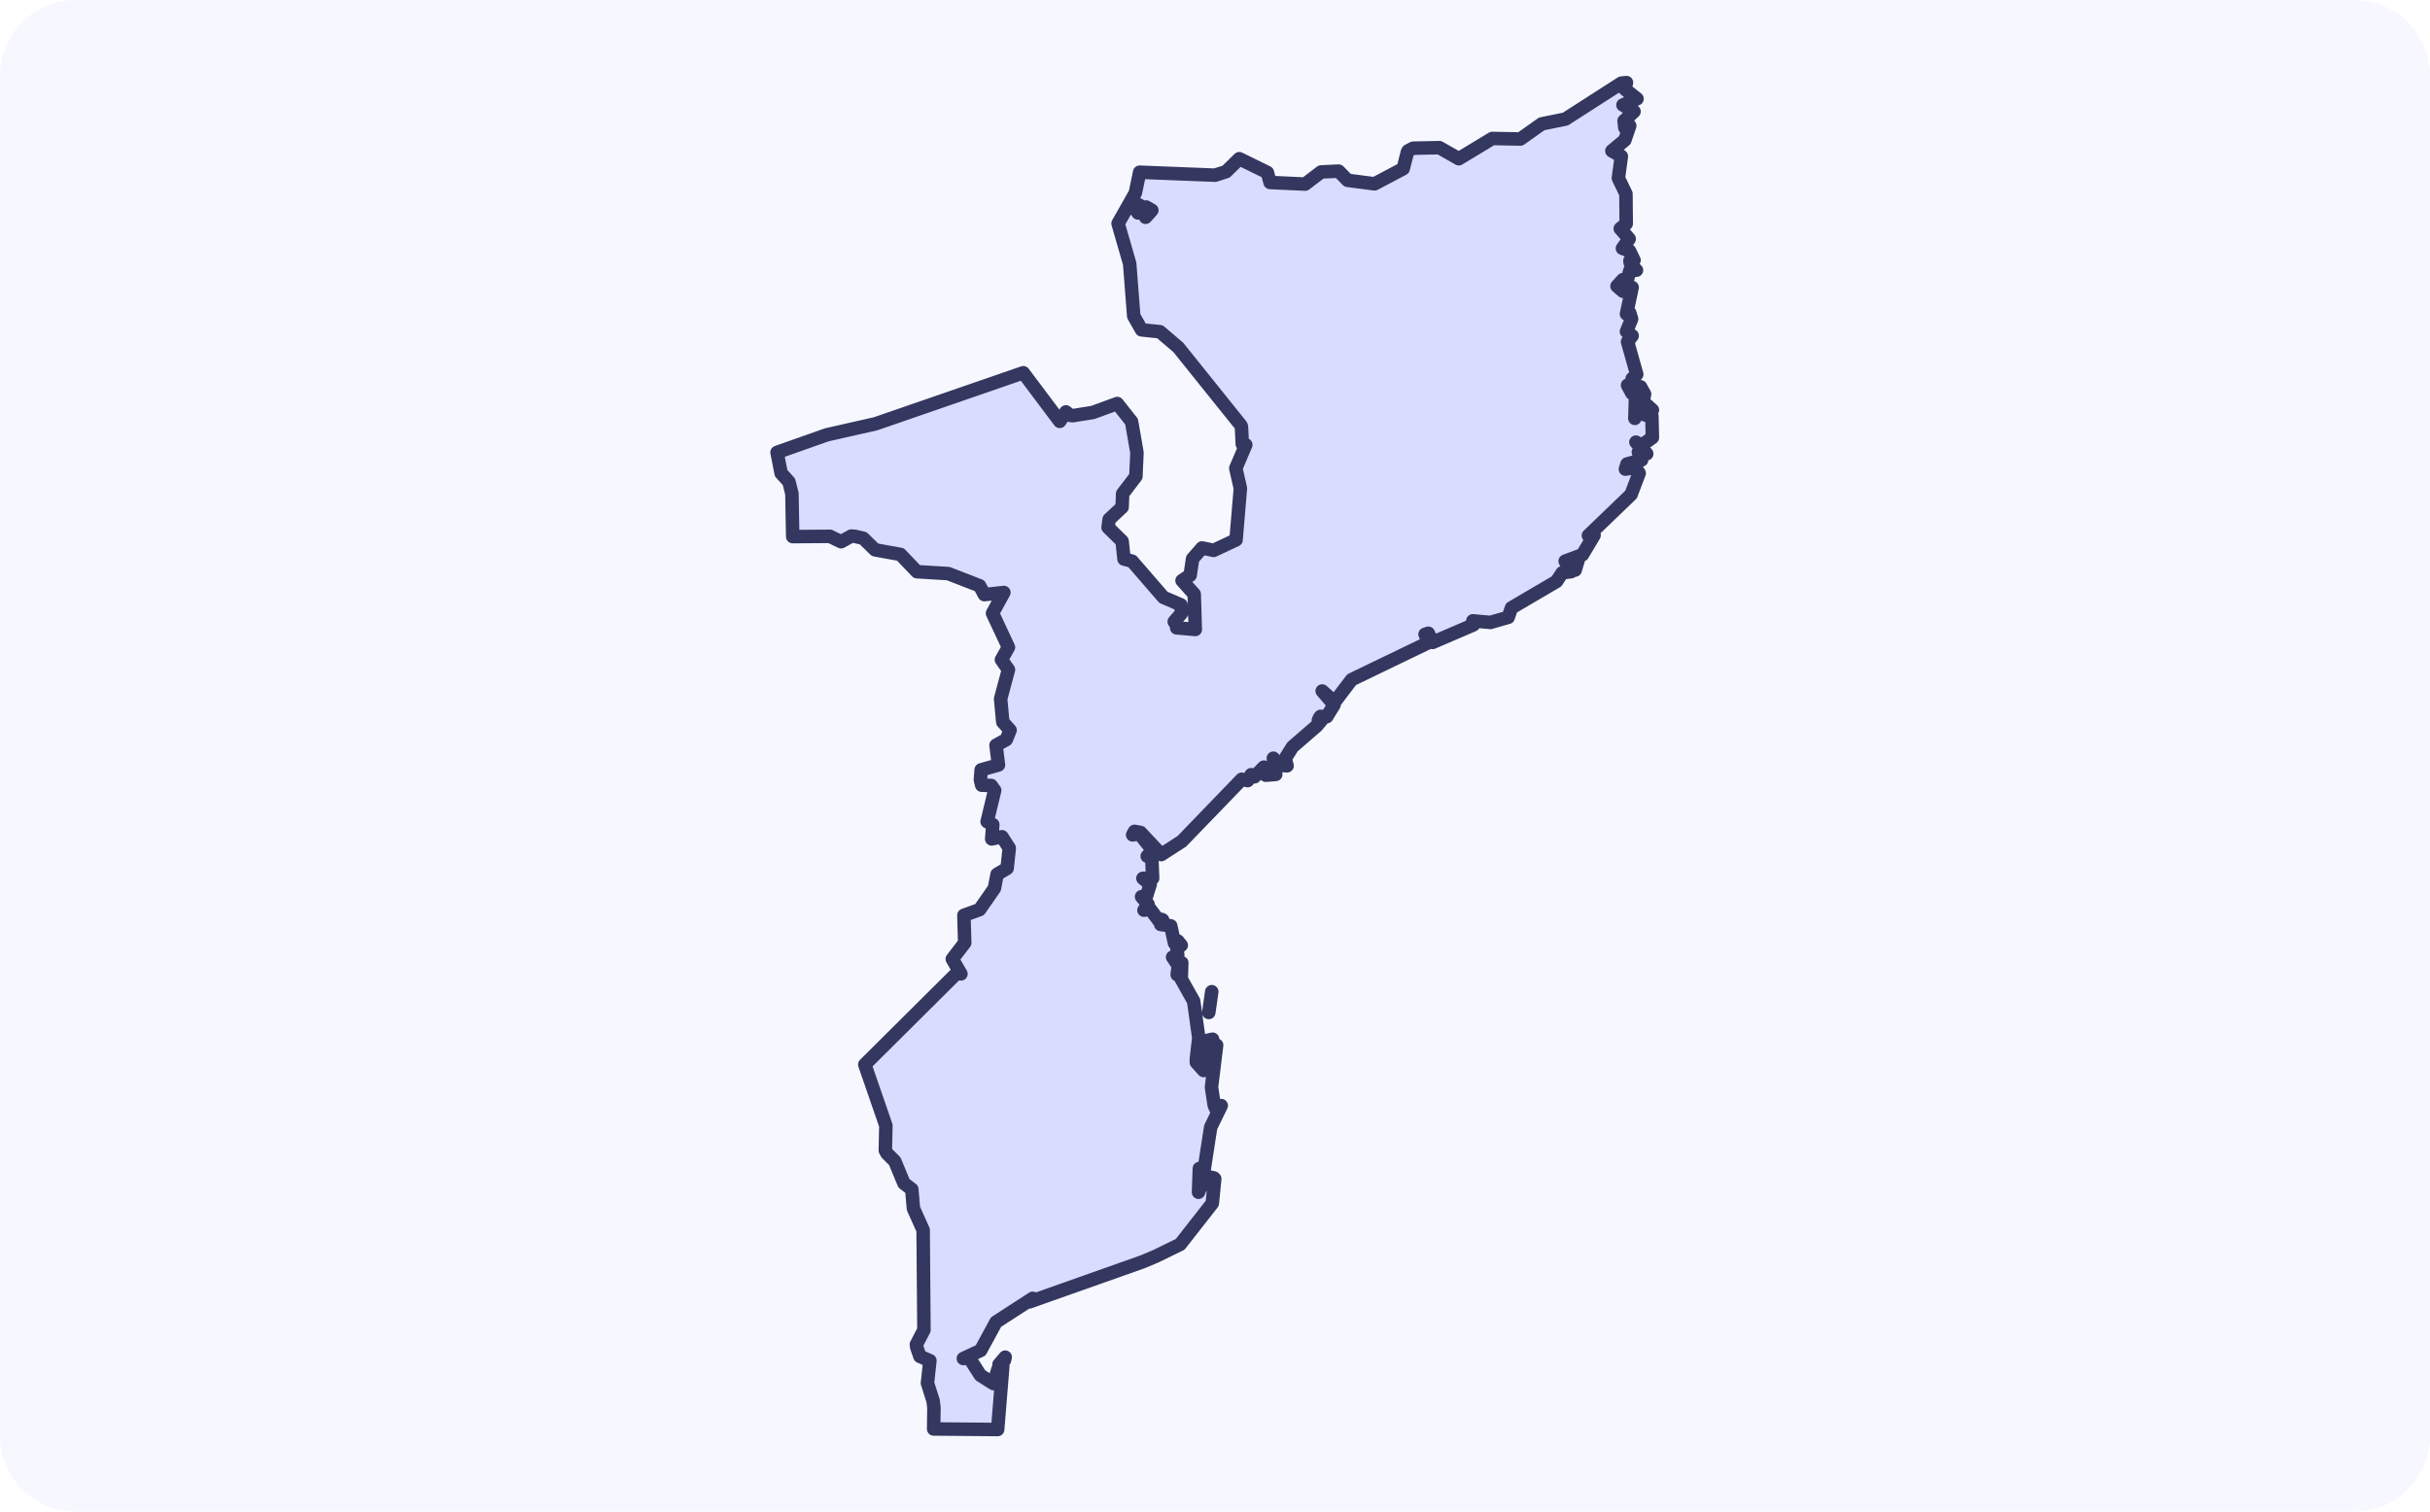
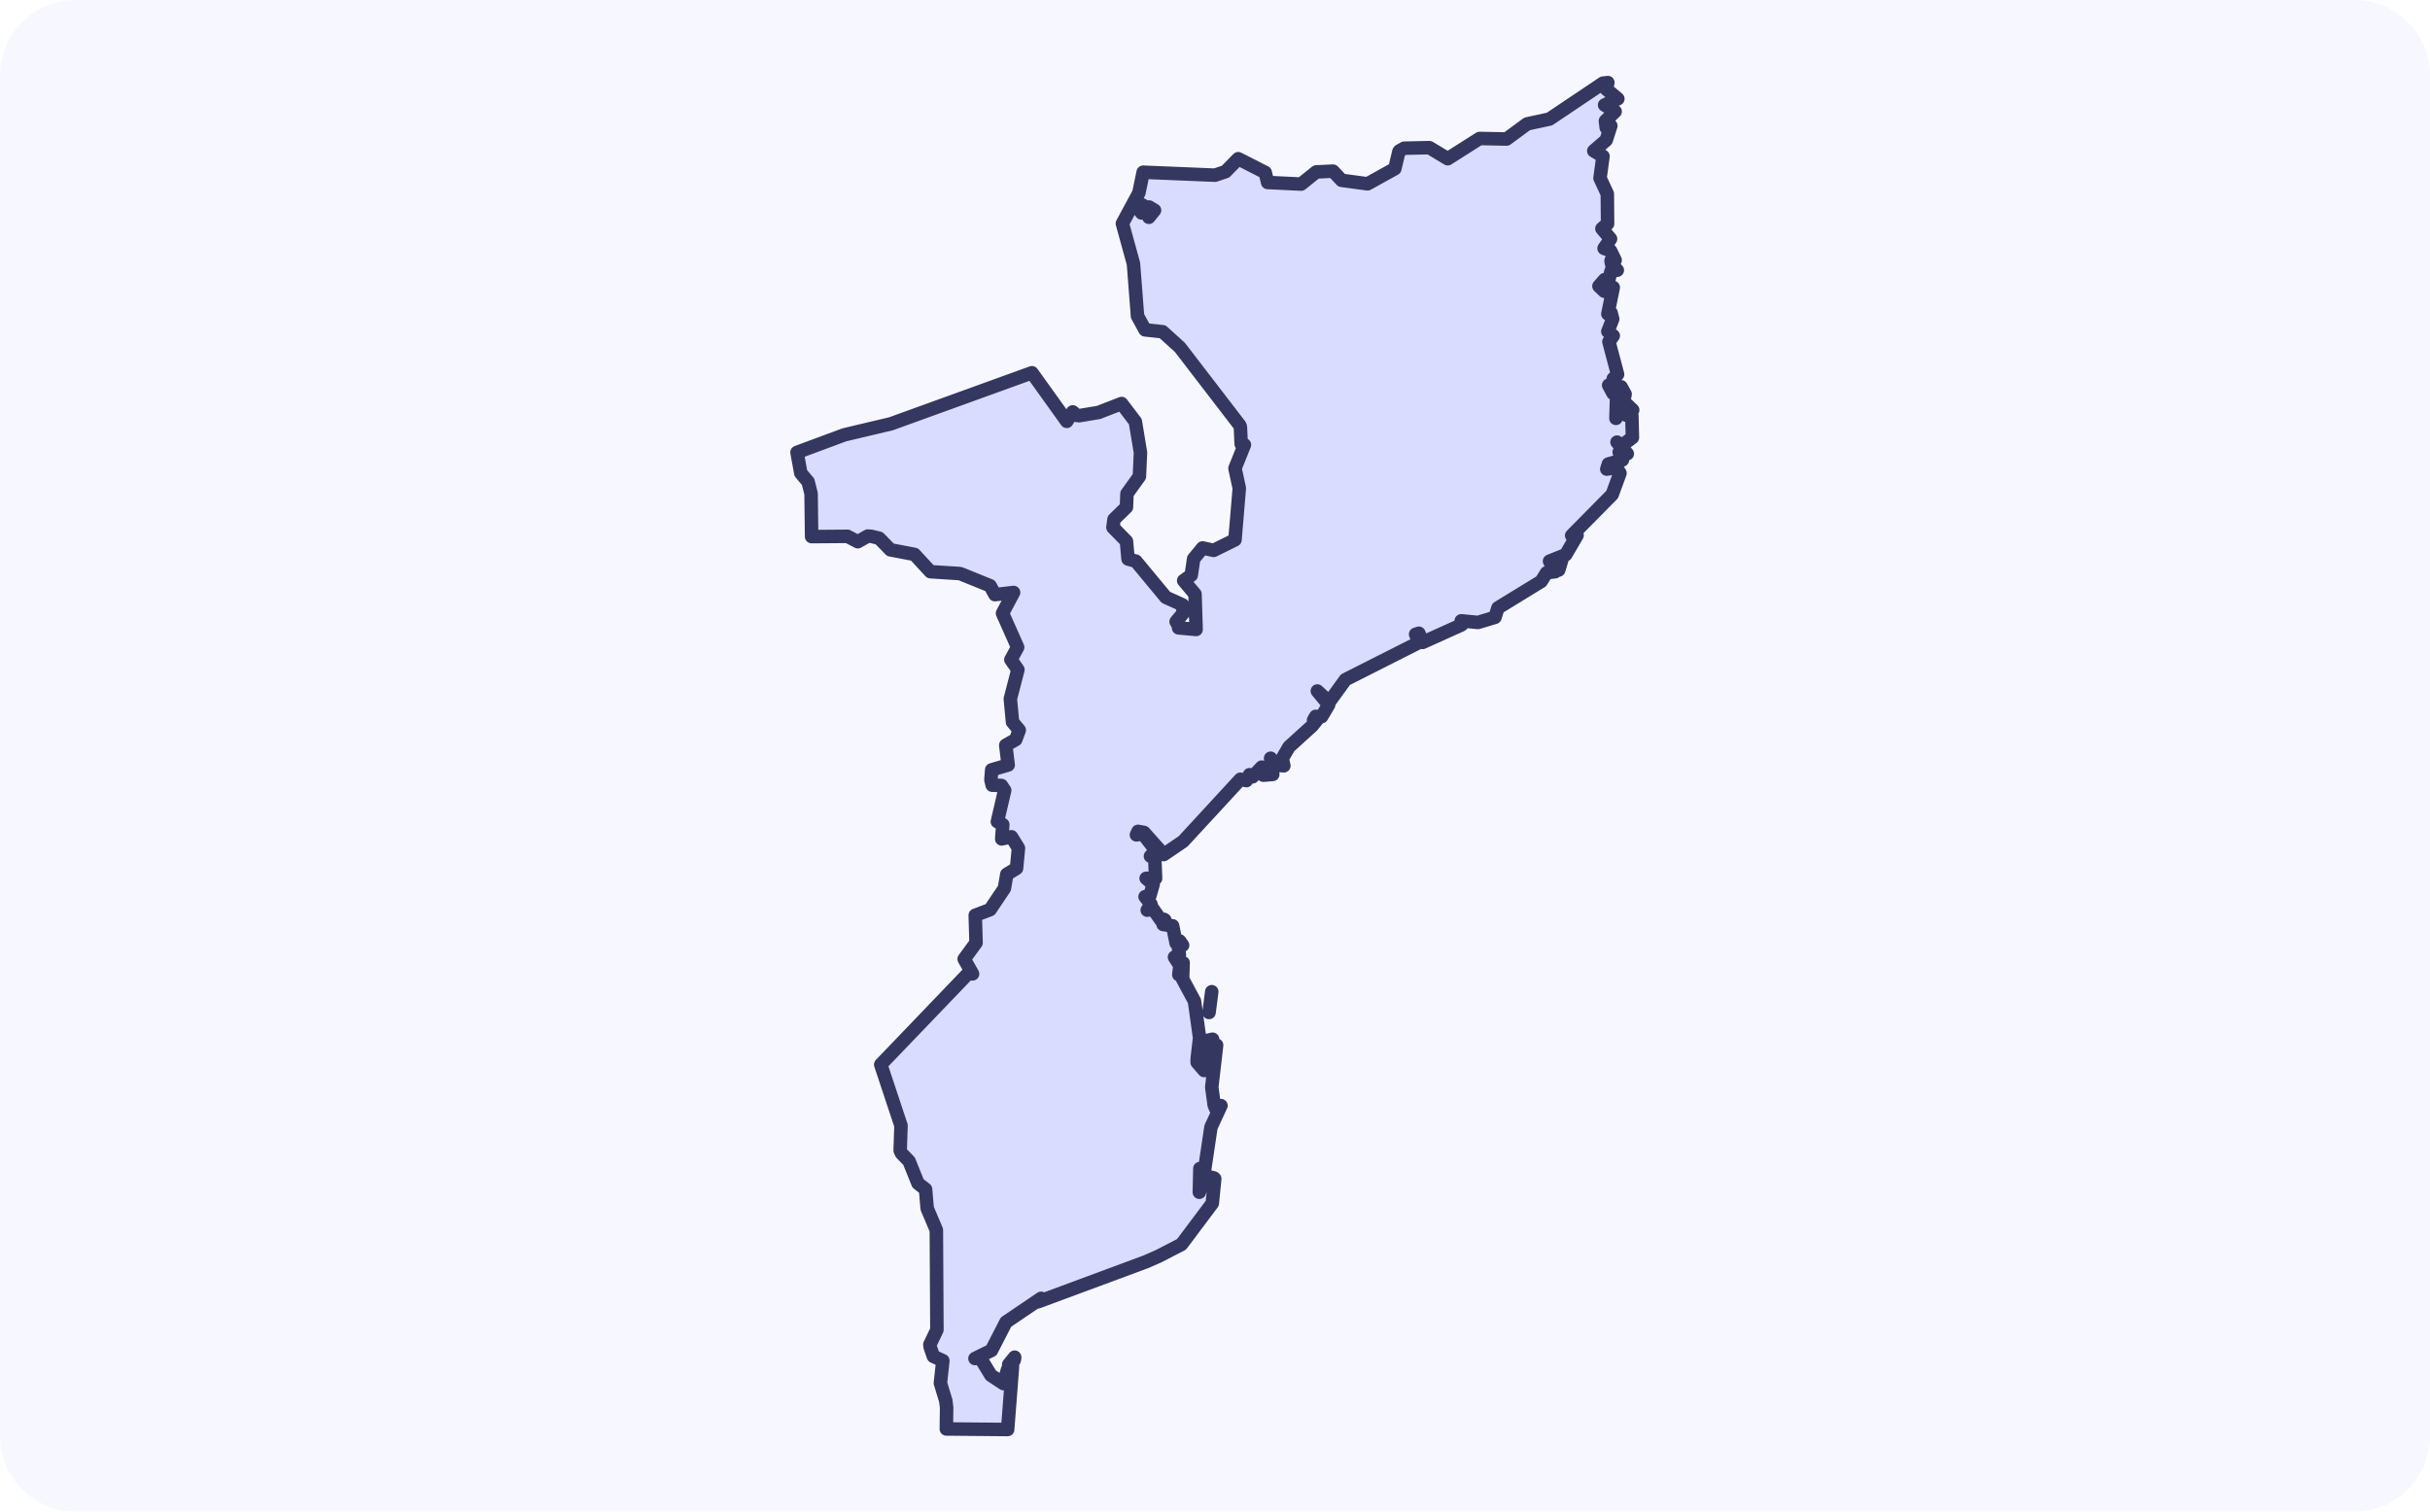
<svg xmlns="http://www.w3.org/2000/svg" viewBox="0 0 900 560" role="img" aria-label="Outline of Mozambique">
  <rect width="900" height="560" rx="28" fill="#f7f8ff" />
-   <path d="M372.0,504.0 370.0,505.5 372.3,502.8 372.2,503.2 372.0,504.0Z M447.7,375.1 448.8,367.4 447.7,375.1Z M583.4,211.2 581.2,210.6 580.8,209.6 580.9,208.4 584.6,207.2 583.4,211.2Z M600.5,30.8 602.4,30.6 601.8,33.0 606.3,36.6 601.1,38.9 605.2,41.3 601.5,44.8 601.8,47.3 603.6,46.6 601.8,51.9 597.0,55.9 600.5,57.9 599.4,66.0 602.2,71.8 602.3,82.9 600.1,84.7 603.4,88.5 600.9,92.0 603.5,92.9 605.2,96.4 603.7,96.5 603.7,96.9 604.0,98.2 606.1,100.1 603.6,100.4 602.6,104.2 601.1,103.6 598.9,106.0 601.1,107.9 601.6,105.6 604.5,106.5 602.4,116.3 603.6,115.9 604.3,118.2 602.4,122.8 604.5,124.4 602.8,126.6 606.2,138.7 604.5,140.3 605.2,141.6 602.8,142.7 604.4,145.7 607.6,143.3 609.1,146.0 608.7,148.1 605.7,148.1 605.5,155.0 607.7,150.9 609.5,150.0 609.9,150.0 612.0,151.9 609.5,153.8 611.8,154.1 612.0,162.1 608.0,165.0 605.9,163.8 609.9,168.1 606.8,167.5 608.0,170.4 602.6,171.9 602.0,173.8 605.7,173.2 607.1,175.3 604.1,183.2 588.3,198.4 590.4,198.3 586.1,205.5 579.7,207.9 581.9,211.8 578.6,212.2 576.5,215.4 559.8,225.2 558.6,228.7 552.0,230.6 545.5,230.0 546.2,230.9 545.7,231.5 530.6,238.0 529.0,234.6 527.8,235.0 529.2,238.0 500.6,251.8 494.3,260.1 489.7,256.0 494.1,261.1 491.4,265.5 489.1,265.4 488.7,265.9 488.3,266.8 490.2,265.8 489.8,266.4 487.7,268.9 478.7,276.7 476.0,281.0 476.7,283.7 473.3,283.5 472.6,282.9 471.6,280.9 472.5,286.9 468.8,287.2 468.1,284.2 464.6,287.8 463.4,287.0 462.1,289.2 459.9,288.7 437.7,311.7 430.1,316.6 422.4,308.4 420.2,308.0 419.5,309.3 422.0,308.9 427.0,315.1 424.9,317.2 426.6,317.8 426.9,325.4 423.3,325.4 426.0,327.6 424.6,332.1 422.8,332.2 425.2,335.0 423.7,337.2 425.9,336.7 429.3,341.2 430.2,340.6 430.6,340.8 429.9,342.5 433.6,343.0 435.0,349.4 435.8,348.7 436.2,348.6 437.5,350.2 435.9,351.4 436.2,353.8 434.3,354.6 436.4,357.7 436.0,361.1 436.8,360.3 437.7,356.7 437.5,362.7 442.1,370.9 444.0,384.5 443.1,392.3 443.1,393.6 445.8,396.6 447.3,385.4 449.1,385.0 449.6,391.2 450.6,387.2 448.7,402.8 449.7,409.4 450.2,410.6 452.3,409.6 448.4,417.6 445.7,435.1 444.2,432.9 443.9,441.7 445.4,438.0 448.0,439.1 448.3,436.1 449.6,436.4 449.9,436.7 449.0,445.8 437.1,461.0 428.1,465.4 423.1,467.5 381.3,482.3 382.5,481.0 368.9,489.8 363.2,500.3 356.8,503.3 359.0,503.1 363.1,509.5 368.0,512.6 369.6,507.3 371.4,506.2 369.5,529.6 345.8,529.4 345.9,521.5 345.6,519.0 343.5,512.4 344.4,504.1 340.7,502.5 339.5,499.0 339.4,498.1 342.2,492.7 341.9,455.7 338.3,447.7 337.7,440.6 334.8,438.4 331.4,430.2 328.5,427.3 327.9,426.2 328.1,417.0 320.3,394.4 354.8,360.1 355.9,360.8 352.7,355.3 357.3,349.3 357.0,339.1 362.8,337.0 368.3,329.1 369.3,323.9 373.0,321.7 373.8,314.2 371.1,310.0 367.3,310.8 367.7,305.5 365.6,304.4 368.4,292.8 367.1,291.0 363.6,290.9 363.1,288.9 363.4,285.2 369.8,283.4 368.9,276.1 372.7,274.0 374.1,270.5 371.4,267.5 370.6,258.9 373.5,248.1 370.9,244.4 373.5,239.8 367.6,227.2 371.8,219.5 364.6,220.3 362.8,217.0 351.2,212.5 339.6,211.8 333.5,205.4 324.1,203.7 319.7,199.4 316.6,198.7 315.3,198.6 311.5,200.7 307.4,198.7 293.6,198.8 293.3,182.9 292.2,178.5 289.3,175.3 287.8,167.6 306.2,161.1 324.3,157.0 379.0,138.1 392.5,156.1 394.8,152.6 396.4,153.9 397.3,154.0 404.8,152.8 413.8,149.5 419.1,156.2 421.1,167.7 420.7,176.5 415.8,182.9 415.6,187.9 410.8,192.4 410.4,195.4 415.6,200.5 416.3,207.1 419.3,207.9 430.9,221.3 437.4,224.1 437.6,227.2 434.9,230.3 435.9,231.8 435.8,232.6 442.7,233.2 442.3,220.1 437.8,215.1 440.8,213.1 441.7,207.0 445.2,203.0 449.5,203.9 457.8,200.0 459.4,180.9 457.7,173.5 461.4,164.8 460.1,164.5 459.8,158.1 459.6,157.6 436.4,128.7 429.6,122.9 422.8,122.2 419.9,117.1 418.4,97.7 414.1,82.8 420.5,71.5 422.1,63.8 450.0,64.9 454.1,63.6 459.0,58.8 469.4,63.9 470.4,67.6 483.4,68.2 489.3,63.7 495.8,63.4 499.1,66.8 509.1,68.1 519.7,62.5 521.3,56.2 521.5,55.9 523.4,54.9 533.1,54.7 540.3,58.8 552.7,51.3 563.1,51.5 571.0,45.9 579.8,44.1 600.5,30.8Z M421.5,78.9 422.9,77.2 422.4,76.3 421.6,75.8 419.8,76.5 421.5,78.9Z M423.5,78.3 424.3,80.5 426.6,77.9 424.5,76.7 424.1,77.0 423.5,78.3Z" fill="#d9dcff" stroke="#34375f" stroke-width="5" stroke-linejoin="round" vector-effect="non-scaling-stroke" />
+   <path d="M375.6,504.0 373.6,505.5 375.8,502.8 375.8,503.2 375.6,504.0Z M447.8,375.1 448.8,367.4 447.8,375.1Z M577.3,211.2 575.3,210.6 574.8,209.6 575.0,208.4 578.5,207.2 577.3,211.2Z M593.7,30.8 595.5,30.6 594.9,33.0 599.2,36.6 594.3,38.9 598.2,41.3 594.6,44.8 594.9,47.3 596.6,46.6 594.9,51.9 590.3,55.9 593.7,57.9 592.6,66.0 595.3,71.8 595.4,82.9 593.3,84.7 596.5,88.5 594.1,92.0 596.5,92.9 598.2,96.4 596.7,96.5 596.7,96.9 597.0,98.2 599.0,100.1 596.7,100.4 595.7,104.2 594.3,103.6 592.2,106.0 594.2,107.9 594.7,105.6 597.5,106.5 595.5,116.3 596.7,115.9 597.3,118.2 595.5,122.8 597.5,124.4 595.9,126.6 599.1,138.7 597.5,140.3 598.2,141.6 595.8,142.7 597.4,145.7 600.4,143.3 601.9,146.0 601.5,148.1 598.7,148.1 598.5,155.0 600.6,150.9 602.3,150.0 602.7,150.0 604.7,151.9 602.3,153.8 604.4,154.1 604.6,162.1 600.8,165.0 598.9,163.8 602.7,168.1 599.7,167.5 600.9,170.4 595.7,171.9 595.1,173.8 598.7,173.2 600.0,175.3 597.1,183.2 582.1,198.4 584.1,198.3 579.9,205.5 573.9,207.9 576.0,211.8 572.8,212.2 570.8,215.4 554.8,225.2 553.7,228.7 547.4,230.6 541.2,230.0 541.9,230.9 541.3,231.5 526.9,238.0 525.5,234.6 524.3,235.0 525.6,238.0 498.3,251.8 492.3,260.1 487.9,256.0 492.1,261.1 489.5,265.5 487.3,265.4 487.0,265.9 486.5,266.8 488.3,265.8 488.0,266.4 486.0,268.9 477.4,276.7 474.9,281.0 475.5,283.7 472.3,283.5 471.6,282.9 470.6,280.9 471.4,286.9 467.9,287.2 467.3,284.2 463.9,287.8 462.8,287.0 461.6,289.2 459.4,288.7 438.2,311.7 431.0,316.6 423.7,308.4 421.5,308.0 420.9,309.3 423.3,308.9 428.1,315.1 426.1,317.2 427.7,317.8 428.0,325.4 424.5,325.4 427.1,327.6 425.8,332.1 424.1,332.2 426.3,335.0 424.9,337.2 427.0,336.7 430.2,341.2 431.1,340.6 431.4,340.8 430.8,342.5 434.3,343.0 435.6,349.4 436.4,348.7 436.9,348.6 438.0,350.2 436.5,351.4 436.8,353.8 435.0,354.6 437.0,357.7 436.6,361.1 437.4,360.3 438.2,356.7 438.0,362.7 442.4,370.9 444.3,384.5 443.4,392.3 443.4,393.6 446.0,396.6 447.4,385.4 449.1,385.0 449.6,391.2 450.6,387.2 448.8,402.8 449.7,409.4 450.2,410.6 452.2,409.6 448.5,417.6 445.9,435.1 444.4,432.9 444.2,441.7 445.6,438.0 448.1,439.1 448.4,436.1 449.6,436.4 449.9,436.7 449.0,445.8 437.6,461.0 429.1,465.4 424.3,467.5 384.4,482.3 385.6,481.0 372.6,489.8 367.2,500.3 361.1,503.3 363.1,503.1 367.0,509.5 371.7,512.6 373.2,507.3 375.0,506.2 373.2,529.6 350.5,529.4 350.6,521.5 350.3,519.0 348.3,512.4 349.2,504.1 345.7,502.5 344.5,499.0 344.4,498.1 347.0,492.7 346.8,455.7 343.4,447.7 342.8,440.6 340.0,438.4 336.7,430.2 333.9,427.3 333.4,426.2 333.7,417.0 326.2,394.4 359.1,360.1 360.2,360.8 357.1,355.3 361.5,349.3 361.2,339.1 366.7,337.0 372.0,329.1 372.9,323.9 376.5,321.7 377.2,314.2 374.6,310.0 371.0,310.8 371.4,305.5 369.4,304.4 372.1,292.8 370.9,291.0 367.5,290.9 367.0,288.9 367.3,285.2 373.4,283.4 372.5,276.1 376.2,274.0 377.5,270.5 375.0,267.5 374.2,258.9 377.0,248.1 374.4,244.4 376.9,239.8 371.3,227.2 375.4,219.5 368.5,220.3 366.7,217.0 355.6,212.5 344.6,211.8 338.7,205.4 329.8,203.7 325.6,199.4 322.7,198.7 321.4,198.6 317.7,200.7 313.9,198.7 300.6,198.8 300.4,182.9 299.3,178.5 296.6,175.3 295.2,167.6 312.7,161.1 330.0,157.0 382.2,138.1 395.1,156.1 397.3,152.6 398.8,153.9 399.7,154.0 406.9,152.8 415.4,149.5 420.5,156.2 422.4,167.7 422.0,176.5 417.4,182.9 417.2,187.9 412.6,192.4 412.2,195.4 417.2,200.5 417.8,207.1 420.7,207.9 431.8,221.3 438.0,224.1 438.2,227.2 435.6,230.3 436.5,231.8 436.5,232.6 443.0,233.2 442.6,220.1 438.4,215.1 441.2,213.1 442.1,207.0 445.4,203.0 449.5,203.9 457.4,200.0 459.0,180.9 457.4,173.5 460.9,164.8 459.7,164.5 459.4,158.1 459.2,157.6 437.0,128.7 430.6,122.9 424.1,122.2 421.3,117.1 419.8,97.7 415.7,82.8 421.8,71.5 423.4,63.8 450.0,64.9 453.9,63.6 458.6,58.8 468.6,63.9 469.5,67.6 481.9,68.2 487.5,63.7 493.7,63.4 496.9,66.8 506.5,68.1 516.6,62.5 518.1,56.2 518.3,55.9 520.1,54.9 529.4,54.7 536.2,58.8 548.0,51.3 558.0,51.5 565.6,45.9 573.9,44.1 593.7,30.8Z M422.8,78.9 424.1,77.2 423.7,76.3 422.8,75.8 421.2,76.5 422.8,78.9Z M424.7,78.3 425.5,80.5 427.6,77.9 425.6,76.7 425.2,77.0 424.7,78.3Z" fill="#d9dcff" stroke="#34375f" stroke-width="5" stroke-linejoin="round" vector-effect="non-scaling-stroke" />
</svg>
